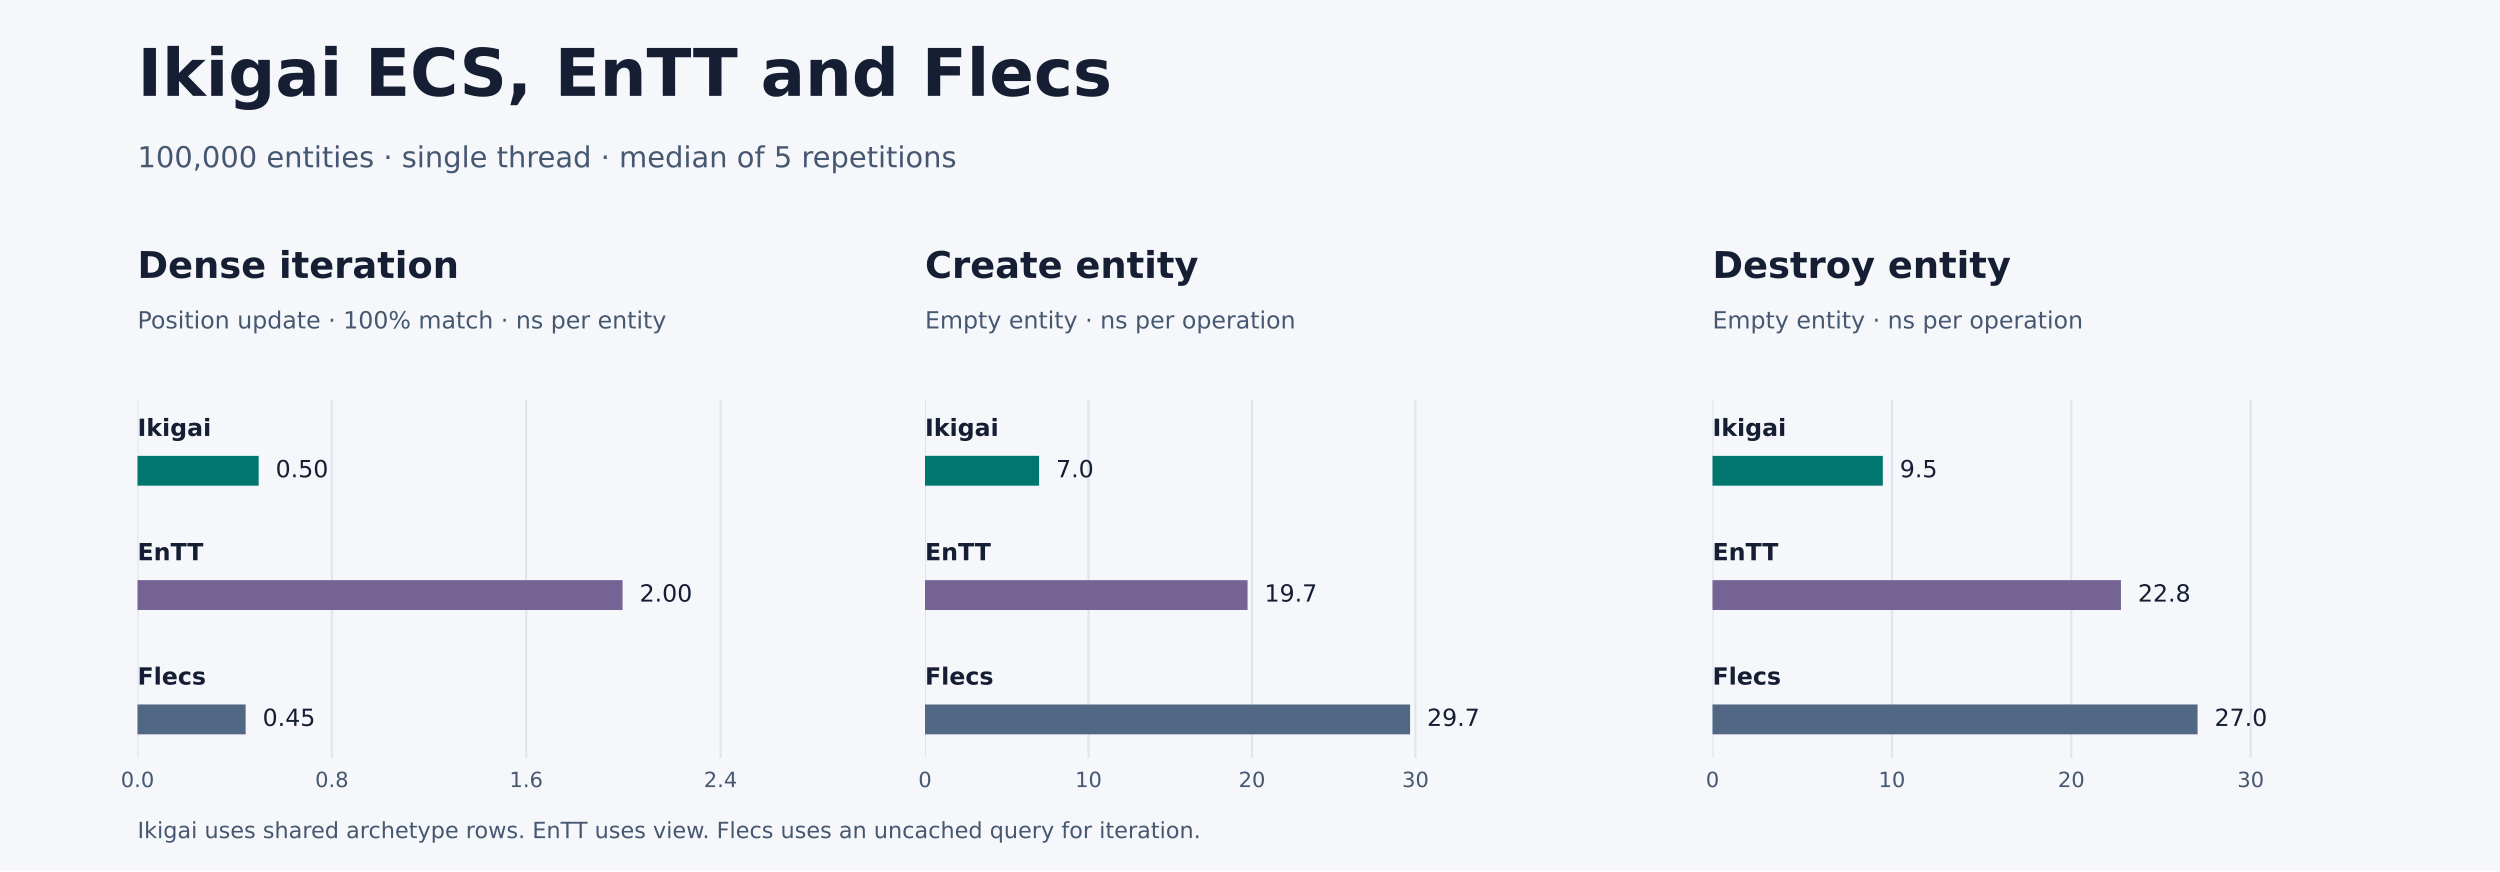
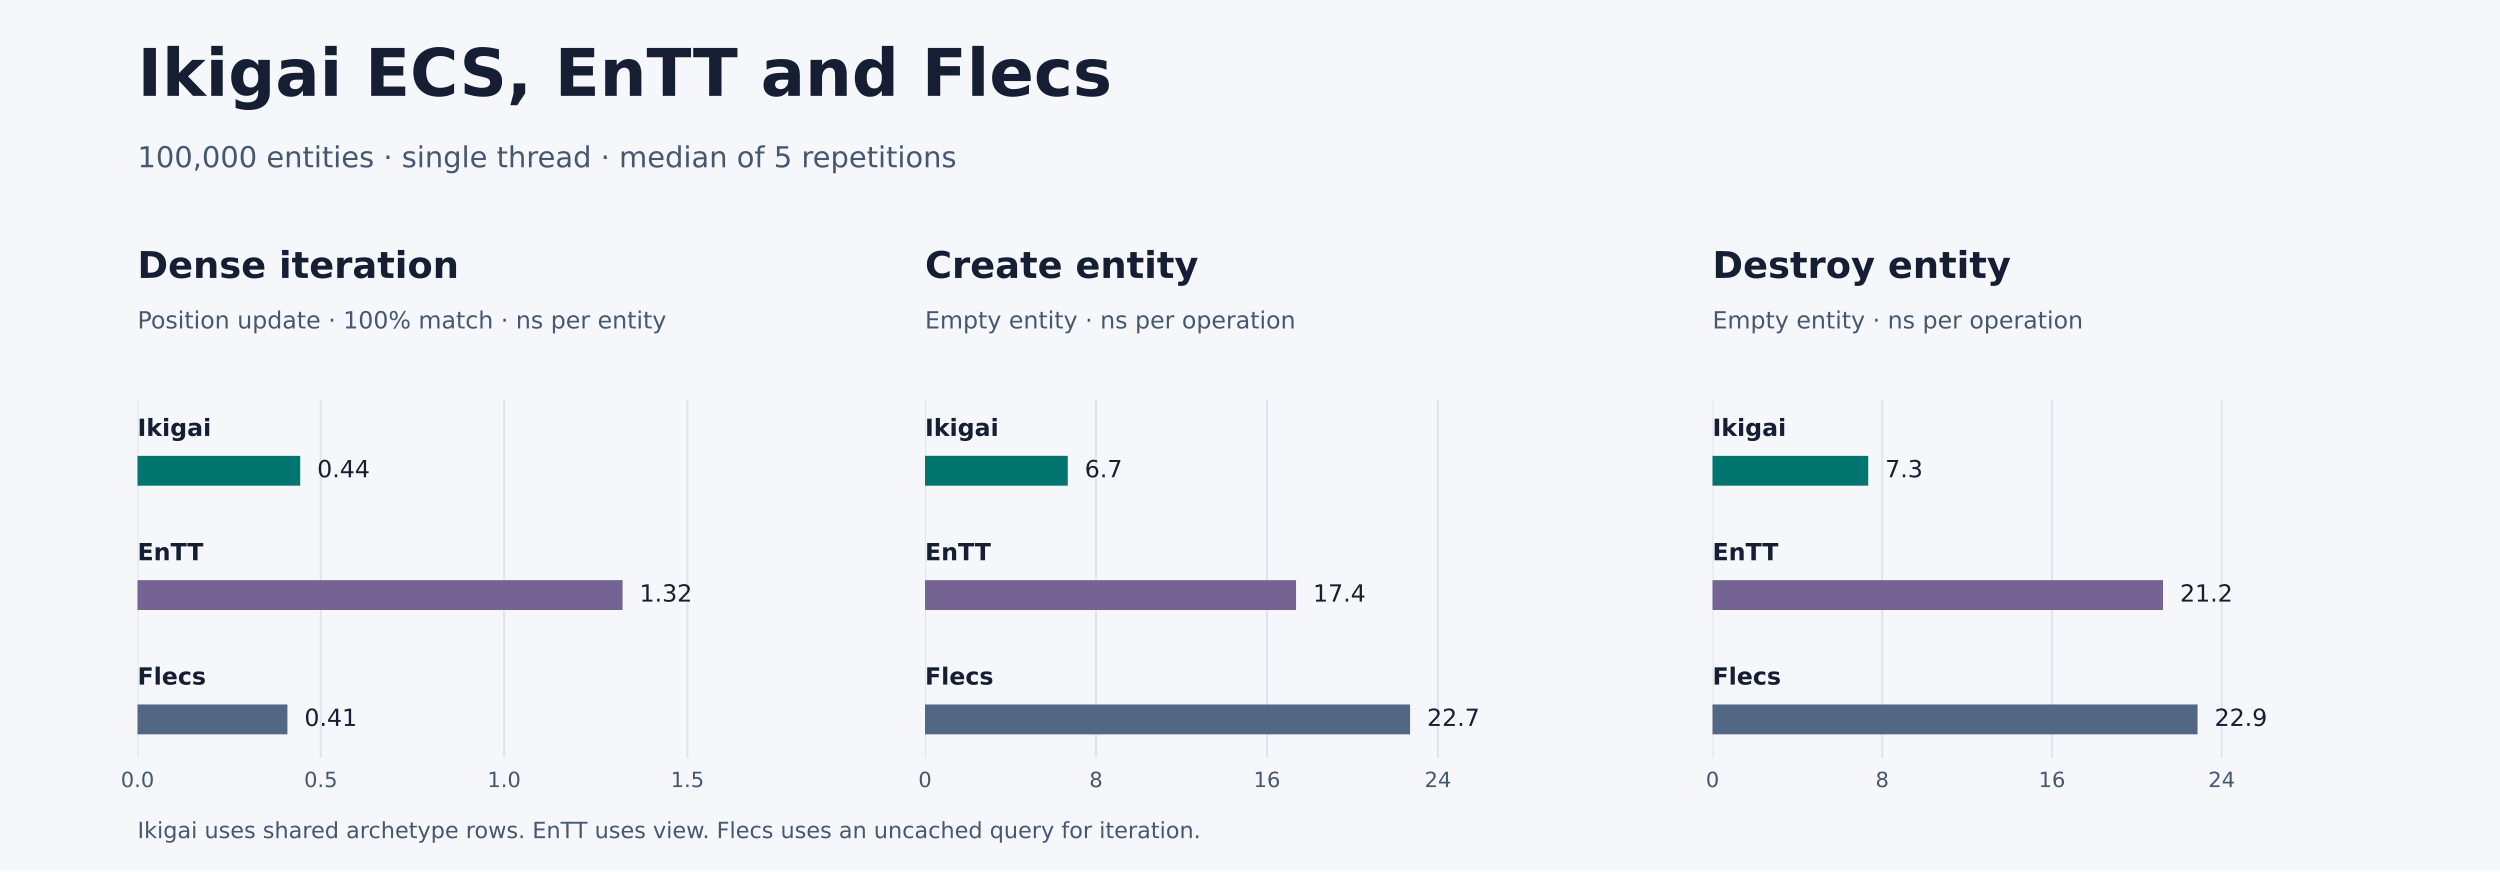
<svg xmlns="http://www.w3.org/2000/svg" width="950.4pt" height="331.2pt" viewBox="0 0 950.4 331.2" version="1.1">
  <defs>
    <style type="text/css">*{stroke-linejoin: round; stroke-linecap: butt}</style>
  </defs>
  <g id="figure_1">
    <g id="patch_1">
      <path d="M 0 331.2  L 950.4 331.2  L 950.4 0  L 0 0  z " style="fill: #f5f7fb" />
    </g>
    <g id="axes_1">
      <g id="patch_2">
        <path d="M 52.272 288.144  L 299.376 288.144  L 299.376 152.021  L 52.272 152.021  z " style="fill: #f5f7fb" />
      </g>
      <g id="matplotlib.axis_1">
        <g id="xtick_1">
          <g id="line2d_1">
            <path d="M 52.272 288.144  L 52.272 152.021  " clip-path="url(#p3cba9b44e6)" style="fill: none; stroke: #dfe5ee; stroke-width: 0.8; stroke-linecap: square" />
          </g>
          <g id="line2d_2" />
          <g id="text_1">
            <text style="font-size: 8px; font-family: 'DejaVu Sans'; text-anchor: middle; fill: #465770" x="52.272" y="299.223" transform="rotate(-0 52.272 299.2228)">0.0</text>
          </g>
        </g>
        <g id="xtick_2">
          <g id="line2d_3">
-             <path d="M 126.152 288.144  L 126.152 152.021  " clip-path="url(#p3cba9b44e6)" style="fill: none; stroke: #dfe5ee; stroke-width: 0.8; stroke-linecap: square" />
+             <path d="M 121.955 288.144  L 121.955 152.021  " clip-path="url(#p3cba9b44e6)" style="fill: none; stroke: #dfe5ee; stroke-width: 0.8; stroke-linecap: square" />
          </g>
          <g id="line2d_4" />
          <g id="text_2">
-             <text style="font-size: 8px; font-family: 'DejaVu Sans'; text-anchor: middle; fill: #465770" x="126.152" y="299.223" transform="rotate(-0 126.1519 299.2228)">0.8</text>
+             <text style="font-size: 8px; font-family: 'DejaVu Sans'; text-anchor: middle; fill: #465770" x="121.955" y="299.223" transform="rotate(-0 121.9554 299.2228)">0.5</text>
          </g>
        </g>
        <g id="xtick_3">
          <g id="line2d_5">
-             <path d="M 200.032 288.144  L 200.032 152.021  " clip-path="url(#p3cba9b44e6)" style="fill: none; stroke: #dfe5ee; stroke-width: 0.8; stroke-linecap: square" />
+             <path d="M 191.639 288.144  L 191.639 152.021  " clip-path="url(#p3cba9b44e6)" style="fill: none; stroke: #dfe5ee; stroke-width: 0.8; stroke-linecap: square" />
          </g>
          <g id="line2d_6" />
          <g id="text_3">
-             <text style="font-size: 8px; font-family: 'DejaVu Sans'; text-anchor: middle; fill: #465770" x="200.032" y="299.223" transform="rotate(-0 200.0319 299.2228)">1.6</text>
+             <text style="font-size: 8px; font-family: 'DejaVu Sans'; text-anchor: middle; fill: #465770" x="191.639" y="299.223" transform="rotate(-0 191.6388 299.2228)">1.0</text>
          </g>
        </g>
        <g id="xtick_4">
          <g id="line2d_7">
-             <path d="M 273.912 288.144  L 273.912 152.021  " clip-path="url(#p3cba9b44e6)" style="fill: none; stroke: #dfe5ee; stroke-width: 0.8; stroke-linecap: square" />
+             <path d="M 261.322 288.144  L 261.322 152.021  " clip-path="url(#p3cba9b44e6)" style="fill: none; stroke: #dfe5ee; stroke-width: 0.8; stroke-linecap: square" />
          </g>
          <g id="line2d_8" />
          <g id="text_4">
-             <text style="font-size: 8px; font-family: 'DejaVu Sans'; text-anchor: middle; fill: #465770" x="273.912" y="299.223" transform="rotate(-0 273.9118 299.2228)">2.4</text>
+             <text style="font-size: 8px; font-family: 'DejaVu Sans'; text-anchor: middle; fill: #465770" x="261.322" y="299.223" transform="rotate(-0 261.3222 299.2228)">1.5</text>
          </g>
        </g>
      </g>
      <g id="matplotlib.axis_2" />
      <g id="patch_3">
-         <path d="M 52.272 184.634  L 98.329 184.634  L 98.329 173.29  L 52.272 173.29  z " clip-path="url(#p3cba9b44e6)" style="fill: #00766f" />
+         <path d="M 52.272 184.634  L 114.126 184.634  L 114.126 173.29  L 52.272 173.29  z " clip-path="url(#p3cba9b44e6)" style="fill: #00766f" />
      </g>
      <g id="patch_4">
        <path d="M 52.272 231.899  L 236.678 231.899  L 236.678 220.555  L 52.272 220.555  z " clip-path="url(#p3cba9b44e6)" style="fill: #756394" />
      </g>
      <g id="patch_5">
-         <path d="M 52.272 279.164  L 93.378 279.164  L 93.378 267.82  L 52.272 267.82  z " clip-path="url(#p3cba9b44e6)" style="fill: #526783" />
+         <path d="M 52.272 279.164  L 109.265 279.164  L 109.265 267.82  L 52.272 267.82  z " clip-path="url(#p3cba9b44e6)" style="fill: #526783" />
      </g>
      <g id="text_5">
        <text style="font-weight: 700; font-size: 9px; font-family: 'DejaVu Sans'; text-anchor: start; fill: #151e32" x="52.272" y="165.728" transform="rotate(-0 52.272 165.7277)">Ikigai</text>
      </g>
      <g id="text_6">
-         <text style="font-size: 9px; font-family: 'DejaVu Sans'; text-anchor: start; fill: #151e32" x="104.783" y="181.445" transform="rotate(-0 104.7831 181.4453)">0.50</text>
+         <text style="font-size: 9px; font-family: 'DejaVu Sans'; text-anchor: start; fill: #151e32" x="120.58" y="181.445" transform="rotate(-0 120.5802 181.4453)">0.44</text>
      </g>
      <g id="text_7">
        <text style="font-weight: 700; font-size: 9px; font-family: 'DejaVu Sans'; text-anchor: start; fill: #151e32" x="52.272" y="212.993" transform="rotate(-0 52.272 212.9926)">EnTT</text>
      </g>
      <g id="text_8">
-         <text style="font-size: 9px; font-family: 'DejaVu Sans'; text-anchor: start; fill: #151e32" x="243.132" y="228.71" transform="rotate(-0 243.1322 228.7103)">2.00</text>
+         <text style="font-size: 9px; font-family: 'DejaVu Sans'; text-anchor: start; fill: #151e32" x="243.132" y="228.71" transform="rotate(-0 243.1322 228.7103)">1.32</text>
      </g>
      <g id="text_9">
        <text style="font-weight: 700; font-size: 9px; font-family: 'DejaVu Sans'; text-anchor: start; fill: #151e32" x="52.272" y="260.258" transform="rotate(-0 52.272 260.2577)">Flecs</text>
      </g>
      <g id="text_10">
-         <text style="font-size: 9px; font-family: 'DejaVu Sans'; text-anchor: start; fill: #151e32" x="99.832" y="275.975" transform="rotate(-0 99.83215 275.9753)">0.45</text>
+         <text style="font-size: 9px; font-family: 'DejaVu Sans'; text-anchor: start; fill: #151e32" x="115.72" y="275.975" transform="rotate(-0 115.7197 275.9753)">0.41</text>
      </g>
    </g>
    <g id="axes_2">
      <g id="patch_6">
        <path d="M 351.648 288.144  L 598.752 288.144  L 598.752 152.021  L 351.648 152.021  z " style="fill: #f5f7fb" />
      </g>
      <g id="matplotlib.axis_3">
        <g id="xtick_5">
          <g id="line2d_9">
            <path d="M 351.648 288.144  L 351.648 152.021  " clip-path="url(#p5b270d4eef)" style="fill: none; stroke: #dfe5ee; stroke-width: 0.8; stroke-linecap: square" />
          </g>
          <g id="line2d_10" />
          <g id="text_11">
            <text style="font-size: 8px; font-family: 'DejaVu Sans'; text-anchor: middle; fill: #465770" x="351.648" y="299.223" transform="rotate(-0 351.648 299.2228)">0</text>
          </g>
        </g>
        <g id="xtick_6">
          <g id="line2d_11">
-             <path d="M 413.799 288.144  L 413.799 152.021  " clip-path="url(#p5b270d4eef)" style="fill: none; stroke: #dfe5ee; stroke-width: 0.8; stroke-linecap: square" />
+             <path d="M 416.649 288.144  L 416.649 152.021  " clip-path="url(#p5b270d4eef)" style="fill: none; stroke: #dfe5ee; stroke-width: 0.8; stroke-linecap: square" />
          </g>
          <g id="line2d_12" />
          <g id="text_12">
-             <text style="font-size: 8px; font-family: 'DejaVu Sans'; text-anchor: middle; fill: #465770" x="413.799" y="299.223" transform="rotate(-0 413.7986 299.2228)">10</text>
+             <text style="font-size: 8px; font-family: 'DejaVu Sans'; text-anchor: middle; fill: #465770" x="416.649" y="299.223" transform="rotate(-0 416.6489 299.2228)">8</text>
          </g>
        </g>
        <g id="xtick_7">
          <g id="line2d_13">
-             <path d="M 475.949 288.144  L 475.949 152.021  " clip-path="url(#p5b270d4eef)" style="fill: none; stroke: #dfe5ee; stroke-width: 0.8; stroke-linecap: square" />
+             <path d="M 481.65 288.144  L 481.65 152.021  " clip-path="url(#p5b270d4eef)" style="fill: none; stroke: #dfe5ee; stroke-width: 0.8; stroke-linecap: square" />
          </g>
          <g id="line2d_14" />
          <g id="text_13">
-             <text style="font-size: 8px; font-family: 'DejaVu Sans'; text-anchor: middle; fill: #465770" x="475.949" y="299.223" transform="rotate(-0 475.9492 299.2228)">20</text>
+             <text style="font-size: 8px; font-family: 'DejaVu Sans'; text-anchor: middle; fill: #465770" x="481.65" y="299.223" transform="rotate(-0 481.6498 299.2228)">16</text>
          </g>
        </g>
        <g id="xtick_8">
          <g id="line2d_15">
-             <path d="M 538.1 288.144  L 538.1 152.021  " clip-path="url(#p5b270d4eef)" style="fill: none; stroke: #dfe5ee; stroke-width: 0.8; stroke-linecap: square" />
+             <path d="M 546.651 288.144  L 546.651 152.021  " clip-path="url(#p5b270d4eef)" style="fill: none; stroke: #dfe5ee; stroke-width: 0.8; stroke-linecap: square" />
          </g>
          <g id="line2d_16" />
          <g id="text_14">
-             <text style="font-size: 8px; font-family: 'DejaVu Sans'; text-anchor: middle; fill: #465770" x="538.1" y="299.223" transform="rotate(-0 538.0998 299.2228)">30</text>
+             <text style="font-size: 8px; font-family: 'DejaVu Sans'; text-anchor: middle; fill: #465770" x="546.651" y="299.223" transform="rotate(-0 546.6507 299.2228)">24</text>
          </g>
        </g>
      </g>
      <g id="matplotlib.axis_4" />
      <g id="patch_7">
-         <path d="M 351.648 184.634  L 395.021 184.634  L 395.021 173.29  L 351.648 173.29  z " clip-path="url(#p5b270d4eef)" style="fill: #00766f" />
+         <path d="M 351.648 184.634  L 405.923 184.634  L 405.923 173.29  L 351.648 173.29  z " clip-path="url(#p5b270d4eef)" style="fill: #00766f" />
      </g>
      <g id="patch_8">
-         <path d="M 351.648 231.899  L 474.27 231.899  L 474.27 220.555  L 351.648 220.555  z " clip-path="url(#p5b270d4eef)" style="fill: #756394" />
+         <path d="M 351.648 231.899  L 492.712 231.899  L 492.712 220.555  L 351.648 220.555  z " clip-path="url(#p5b270d4eef)" style="fill: #756394" />
      </g>
      <g id="patch_9">
        <path d="M 351.648 279.164  L 536.054 279.164  L 536.054 267.82  L 351.648 267.82  z " clip-path="url(#p5b270d4eef)" style="fill: #526783" />
      </g>
      <g id="text_15">
        <text style="font-weight: 700; font-size: 9px; font-family: 'DejaVu Sans'; text-anchor: start; fill: #151e32" x="351.648" y="165.728" transform="rotate(-0 351.648 165.7277)">Ikigai</text>
      </g>
      <g id="text_16">
-         <text style="font-size: 9px; font-family: 'DejaVu Sans'; text-anchor: start; fill: #151e32" x="401.475" y="181.445" transform="rotate(-0 401.4748 181.4453)">7.0</text>
+         <text style="font-size: 9px; font-family: 'DejaVu Sans'; text-anchor: start; fill: #151e32" x="412.377" y="181.445" transform="rotate(-0 412.3769 181.4453)">6.7</text>
      </g>
      <g id="text_17">
        <text style="font-weight: 700; font-size: 9px; font-family: 'DejaVu Sans'; text-anchor: start; fill: #151e32" x="351.648" y="212.993" transform="rotate(-0 351.648 212.9926)">EnTT</text>
      </g>
      <g id="text_18">
-         <text style="font-size: 9px; font-family: 'DejaVu Sans'; text-anchor: start; fill: #151e32" x="480.724" y="228.71" transform="rotate(-0 480.7238 228.7103)">19.7</text>
+         <text style="font-size: 9px; font-family: 'DejaVu Sans'; text-anchor: start; fill: #151e32" x="499.166" y="228.71" transform="rotate(-0 499.1663 228.7103)">17.4</text>
      </g>
      <g id="text_19">
        <text style="font-weight: 700; font-size: 9px; font-family: 'DejaVu Sans'; text-anchor: start; fill: #151e32" x="351.648" y="260.258" transform="rotate(-0 351.648 260.2577)">Flecs</text>
      </g>
      <g id="text_20">
-         <text style="font-size: 9px; font-family: 'DejaVu Sans'; text-anchor: start; fill: #151e32" x="542.508" y="275.975" transform="rotate(-0 542.5082 275.9753)">29.7</text>
+         <text style="font-size: 9px; font-family: 'DejaVu Sans'; text-anchor: start; fill: #151e32" x="542.508" y="275.975" transform="rotate(-0 542.5082 275.9753)">22.7</text>
      </g>
    </g>
    <g id="axes_3">
      <g id="patch_10">
        <path d="M 651.024 288.144  L 898.128 288.144  L 898.128 152.021  L 651.024 152.021  z " style="fill: #f5f7fb" />
      </g>
      <g id="matplotlib.axis_5">
        <g id="xtick_9">
          <g id="line2d_17">
            <path d="M 651.024 288.144  L 651.024 152.021  " clip-path="url(#pa75f37116f)" style="fill: none; stroke: #dfe5ee; stroke-width: 0.8; stroke-linecap: square" />
          </g>
          <g id="line2d_18" />
          <g id="text_21">
            <text style="font-size: 8px; font-family: 'DejaVu Sans'; text-anchor: middle; fill: #465770" x="651.024" y="299.223" transform="rotate(-0 651.024 299.2228)">0</text>
          </g>
        </g>
        <g id="xtick_10">
          <g id="line2d_19">
-             <path d="M 719.224 288.144  L 719.224 152.021  " clip-path="url(#pa75f37116f)" style="fill: none; stroke: #dfe5ee; stroke-width: 0.8; stroke-linecap: square" />
+             <path d="M 715.544 288.144  L 715.544 152.021  " clip-path="url(#pa75f37116f)" style="fill: none; stroke: #dfe5ee; stroke-width: 0.8; stroke-linecap: square" />
          </g>
          <g id="line2d_20" />
          <g id="text_22">
-             <text style="font-size: 8px; font-family: 'DejaVu Sans'; text-anchor: middle; fill: #465770" x="719.224" y="299.223" transform="rotate(-0 719.2244 299.2228)">10</text>
+             <text style="font-size: 8px; font-family: 'DejaVu Sans'; text-anchor: middle; fill: #465770" x="715.544" y="299.223" transform="rotate(-0 715.5436 299.2228)">8</text>
          </g>
        </g>
        <g id="xtick_11">
          <g id="line2d_21">
-             <path d="M 787.425 288.144  L 787.425 152.021  " clip-path="url(#pa75f37116f)" style="fill: none; stroke: #dfe5ee; stroke-width: 0.8; stroke-linecap: square" />
+             <path d="M 780.063 288.144  L 780.063 152.021  " clip-path="url(#pa75f37116f)" style="fill: none; stroke: #dfe5ee; stroke-width: 0.8; stroke-linecap: square" />
          </g>
          <g id="line2d_22" />
          <g id="text_23">
-             <text style="font-size: 8px; font-family: 'DejaVu Sans'; text-anchor: middle; fill: #465770" x="787.425" y="299.223" transform="rotate(-0 787.4248 299.2228)">20</text>
+             <text style="font-size: 8px; font-family: 'DejaVu Sans'; text-anchor: middle; fill: #465770" x="780.063" y="299.223" transform="rotate(-0 780.0633 299.2228)">16</text>
          </g>
        </g>
        <g id="xtick_12">
          <g id="line2d_23">
-             <path d="M 855.625 288.144  L 855.625 152.021  " clip-path="url(#pa75f37116f)" style="fill: none; stroke: #dfe5ee; stroke-width: 0.8; stroke-linecap: square" />
+             <path d="M 844.583 288.144  L 844.583 152.021  " clip-path="url(#pa75f37116f)" style="fill: none; stroke: #dfe5ee; stroke-width: 0.8; stroke-linecap: square" />
          </g>
          <g id="line2d_24" />
          <g id="text_24">
-             <text style="font-size: 8px; font-family: 'DejaVu Sans'; text-anchor: middle; fill: #465770" x="855.625" y="299.223" transform="rotate(-0 855.6252 299.2228)">30</text>
+             <text style="font-size: 8px; font-family: 'DejaVu Sans'; text-anchor: middle; fill: #465770" x="844.583" y="299.223" transform="rotate(-0 844.5829 299.2228)">24</text>
          </g>
        </g>
      </g>
      <g id="matplotlib.axis_6" />
      <g id="patch_11">
-         <path d="M 651.024 184.634  L 715.772 184.634  L 715.772 173.29  L 651.024 173.29  z " clip-path="url(#pa75f37116f)" style="fill: #00766f" />
+         <path d="M 651.024 184.634  L 710.221 184.634  L 710.221 173.29  L 651.024 173.29  z " clip-path="url(#pa75f37116f)" style="fill: #00766f" />
      </g>
      <g id="patch_12">
-         <path d="M 651.024 231.899  L 806.296 231.899  L 806.296 220.555  L 651.024 220.555  z " clip-path="url(#pa75f37116f)" style="fill: #756394" />
+         <path d="M 651.024 231.899  L 822.297 231.899  L 822.297 220.555  L 651.024 220.555  z " clip-path="url(#pa75f37116f)" style="fill: #756394" />
      </g>
      <g id="patch_13">
        <path d="M 651.024 279.164  L 835.43 279.164  L 835.43 267.82  L 651.024 267.82  z " clip-path="url(#pa75f37116f)" style="fill: #526783" />
      </g>
      <g id="text_25">
        <text style="font-weight: 700; font-size: 9px; font-family: 'DejaVu Sans'; text-anchor: start; fill: #151e32" x="651.024" y="165.728" transform="rotate(-0 651.024 165.7277)">Ikigai</text>
      </g>
      <g id="text_26">
-         <text style="font-size: 9px; font-family: 'DejaVu Sans'; text-anchor: start; fill: #151e32" x="722.227" y="181.445" transform="rotate(-0 722.2267 181.4453)">9.5</text>
+         <text style="font-size: 9px; font-family: 'DejaVu Sans'; text-anchor: start; fill: #151e32" x="716.675" y="181.445" transform="rotate(-0 716.6754 181.4453)">7.3</text>
      </g>
      <g id="text_27">
        <text style="font-weight: 700; font-size: 9px; font-family: 'DejaVu Sans'; text-anchor: start; fill: #151e32" x="651.024" y="212.993" transform="rotate(-0 651.024 212.9926)">EnTT</text>
      </g>
      <g id="text_28">
-         <text style="font-size: 9px; font-family: 'DejaVu Sans'; text-anchor: start; fill: #151e32" x="812.75" y="228.71" transform="rotate(-0 812.7505 228.7103)">22.8</text>
+         <text style="font-size: 9px; font-family: 'DejaVu Sans'; text-anchor: start; fill: #151e32" x="828.752" y="228.71" transform="rotate(-0 828.7517 228.7103)">21.2</text>
      </g>
      <g id="text_29">
        <text style="font-weight: 700; font-size: 9px; font-family: 'DejaVu Sans'; text-anchor: start; fill: #151e32" x="651.024" y="260.258" transform="rotate(-0 651.024 260.2577)">Flecs</text>
      </g>
      <g id="text_30">
-         <text style="font-size: 9px; font-family: 'DejaVu Sans'; text-anchor: start; fill: #151e32" x="841.884" y="275.975" transform="rotate(-0 841.8842 275.9753)">27.0</text>
+         <text style="font-size: 9px; font-family: 'DejaVu Sans'; text-anchor: start; fill: #151e32" x="841.884" y="275.975" transform="rotate(-0 841.8842 275.9753)">22.9</text>
      </g>
    </g>
    <g id="text_31">
      <text style="font-weight: 700; font-size: 25px; font-family: 'DejaVu Sans'; text-anchor: start; fill: #151e32" x="52.272" y="36.432" transform="rotate(-0 52.272 36.432)">Ikigai ECS, EnTT and Flecs</text>
    </g>
    <g id="text_32">
      <text style="font-size: 11px; font-family: 'DejaVu Sans'; text-anchor: start; fill: #465770" x="52.272" y="63.59" transform="rotate(-0 52.272 63.5904)">100,000 entities · single thread · median of 5 repetitions</text>
    </g>
    <g id="text_33">
      <text style="font-weight: 700; font-size: 14px; font-family: 'DejaVu Sans'; text-anchor: start; fill: #151e32" x="52.272" y="105.653" transform="rotate(-0 52.272 105.6528)">Dense iteration</text>
    </g>
    <g id="text_34">
      <text style="font-size: 9px; font-family: 'DejaVu Sans'; text-anchor: start; fill: #465770" x="52.272" y="124.862" transform="rotate(-0 52.272 124.8624)">Position update · 100% match · ns per entity</text>
    </g>
    <g id="text_35">
      <text style="font-weight: 700; font-size: 14px; font-family: 'DejaVu Sans'; text-anchor: start; fill: #151e32" x="351.648" y="105.653" transform="rotate(-0 351.648 105.6528)">Create entity</text>
    </g>
    <g id="text_36">
      <text style="font-size: 9px; font-family: 'DejaVu Sans'; text-anchor: start; fill: #465770" x="351.648" y="124.862" transform="rotate(-0 351.648 124.8624)">Empty entity · ns per operation</text>
    </g>
    <g id="text_37">
      <text style="font-weight: 700; font-size: 14px; font-family: 'DejaVu Sans'; text-anchor: start; fill: #151e32" x="651.024" y="105.653" transform="rotate(-0 651.024 105.6528)">Destroy entity</text>
    </g>
    <g id="text_38">
      <text style="font-size: 9px; font-family: 'DejaVu Sans'; text-anchor: start; fill: #465770" x="651.024" y="124.862" transform="rotate(-0 651.024 124.8624)">Empty entity · ns per operation</text>
    </g>
    <g id="text_39">
      <text style="font-size: 8.5px; font-family: 'DejaVu Sans'; text-anchor: start; fill: #465770" x="52.272" y="318.614" transform="rotate(-0 52.272 318.6144)">Ikigai uses shared archetype rows. EnTT uses view. Flecs uses an uncached query for iteration.</text>
    </g>
  </g>
  <defs>
    <clipPath id="p3cba9b44e6">
      <rect x="52.272" y="152.021" width="247.104" height="136.123" />
    </clipPath>
    <clipPath id="p5b270d4eef">
      <rect x="351.648" y="152.021" width="247.104" height="136.123" />
    </clipPath>
    <clipPath id="pa75f37116f">
      <rect x="651.024" y="152.021" width="247.104" height="136.123" />
    </clipPath>
  </defs>
</svg>
